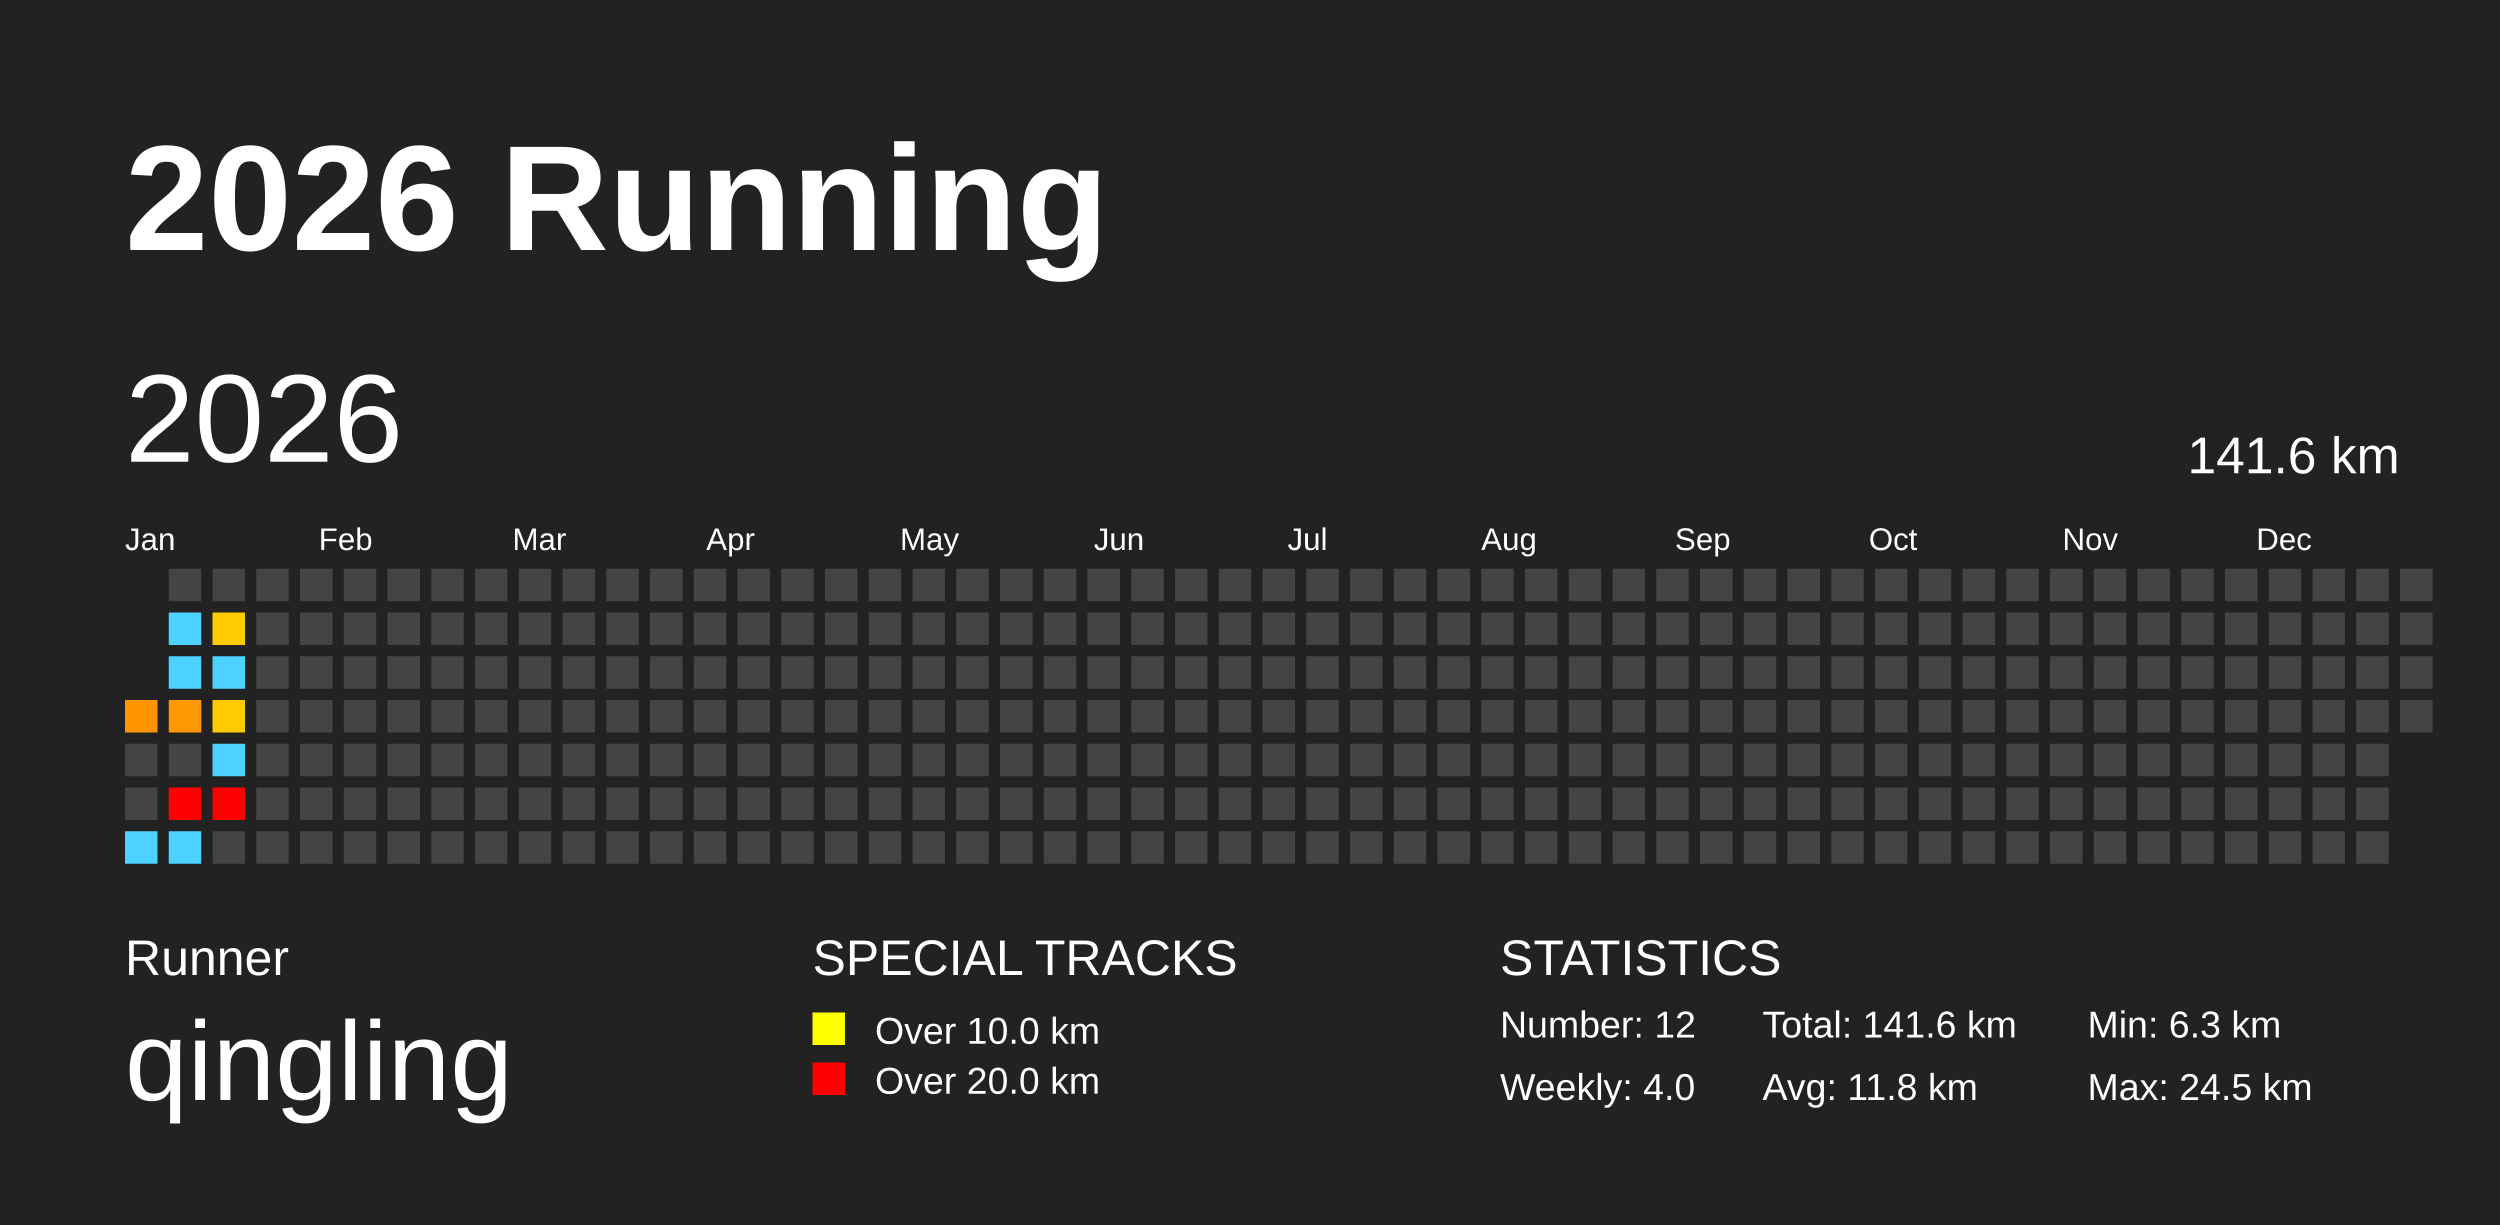
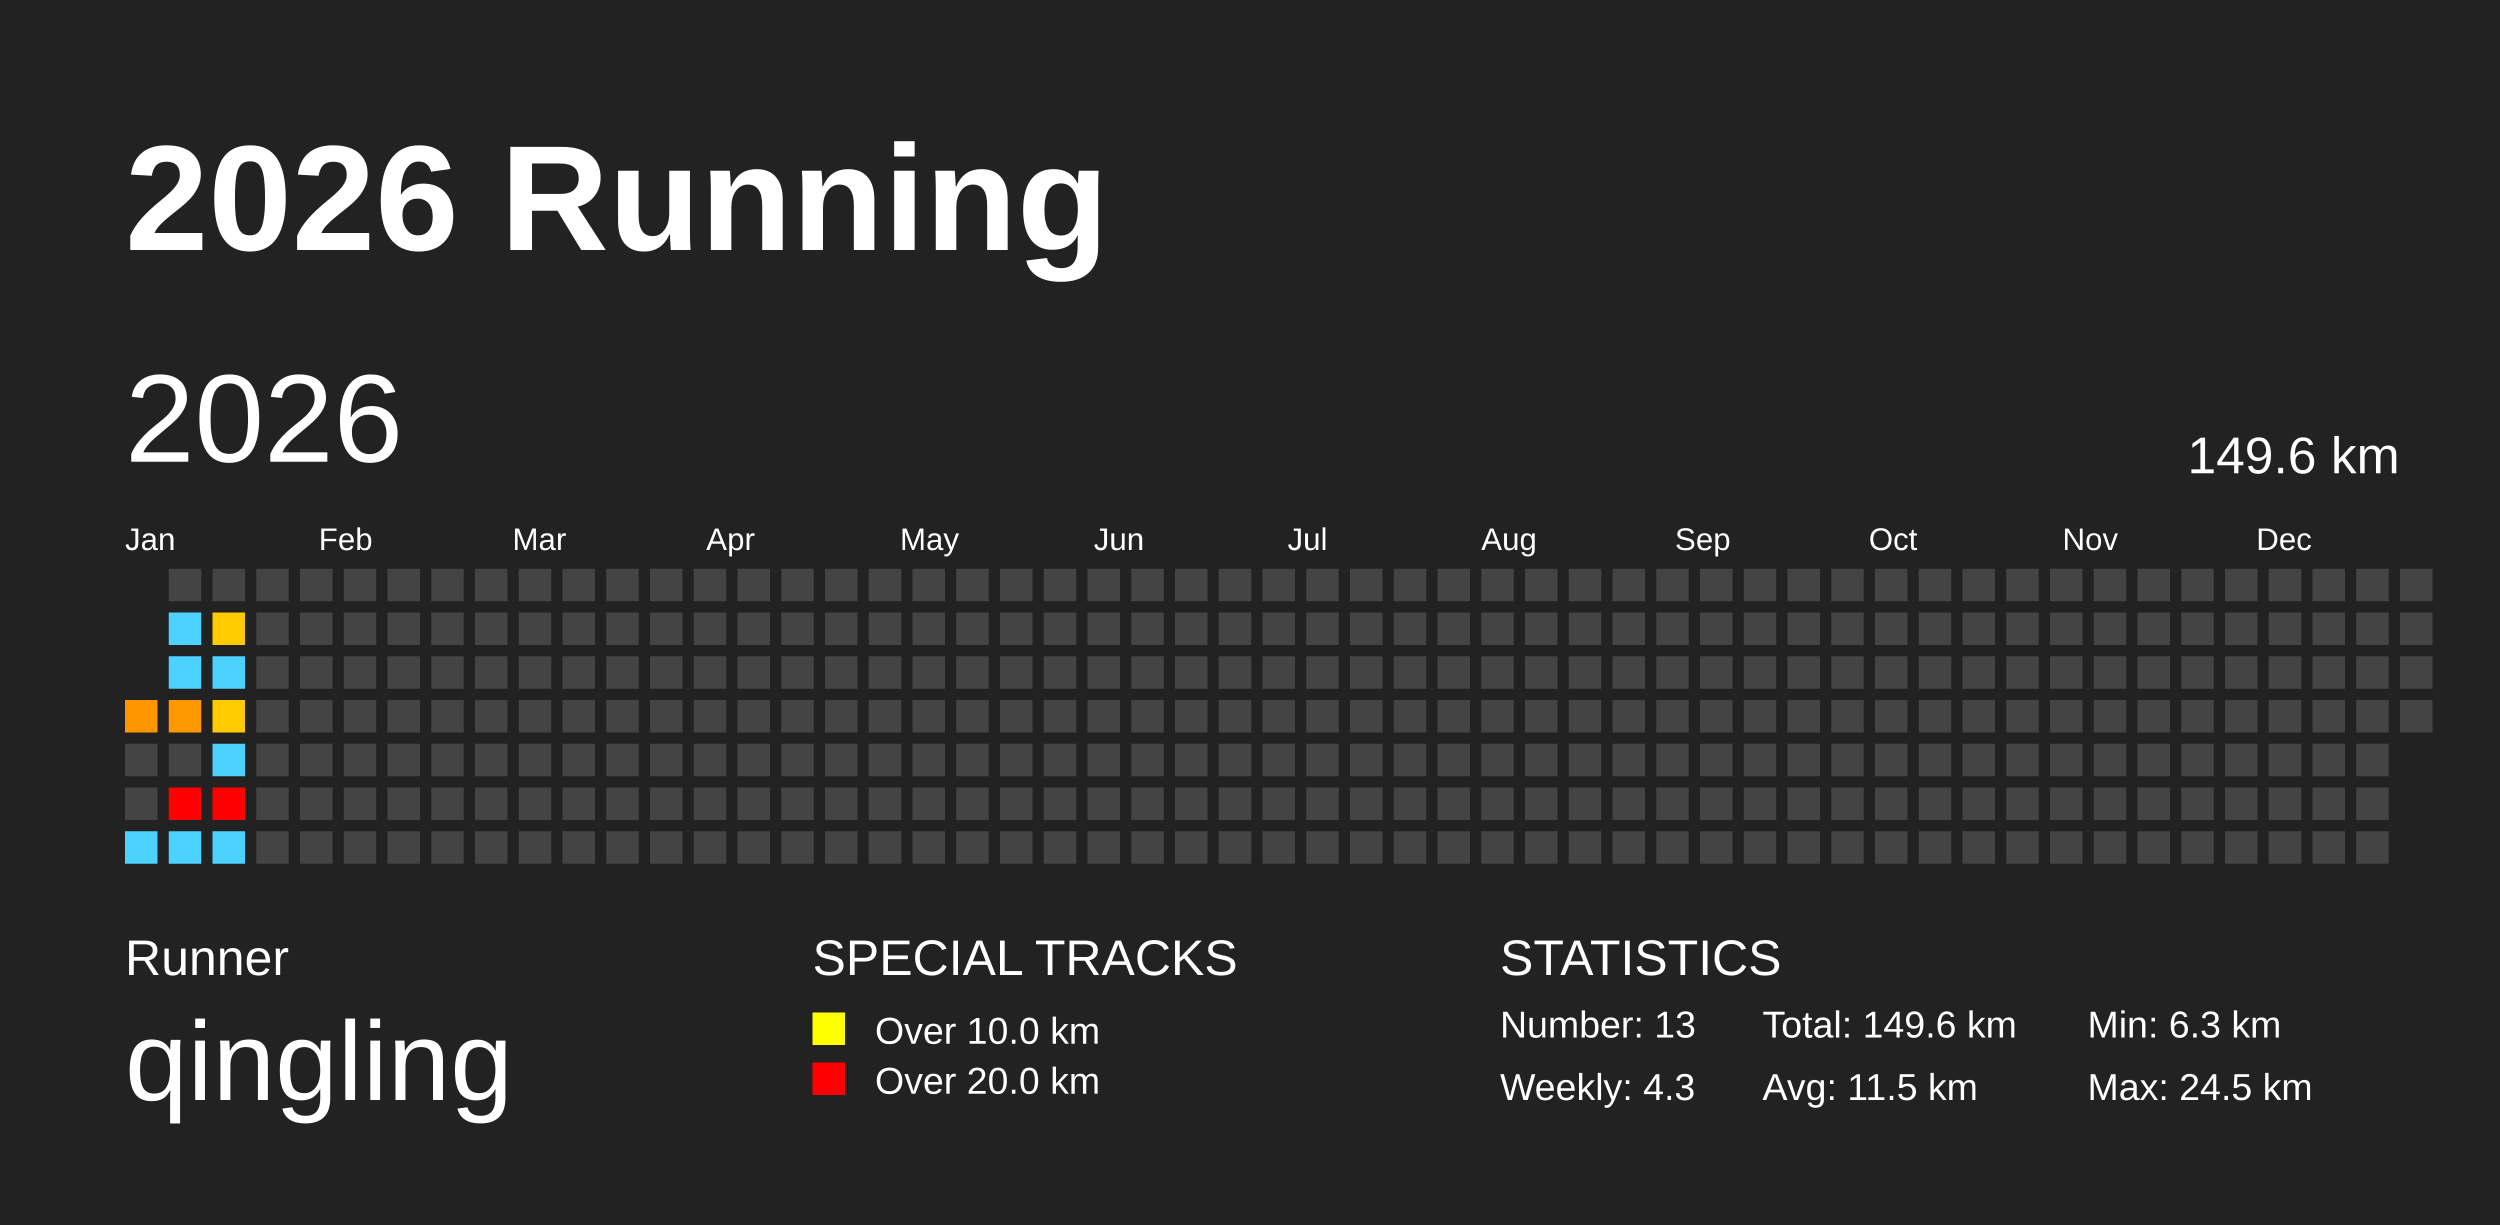
<svg xmlns="http://www.w3.org/2000/svg" baseProfile="full" height="98mm" version="1.1" viewBox="0,0,200,98" width="200mm">
  <defs />
  <rect fill="#222222" height="98" width="200" x="0" y="0" />
  <text fill="#FFFFFF" style="font-size:12px; font-family:Arial; font-weight:bold;" x="10" y="20">2026 Running</text>
  <text fill="#FFFFFF" style="font-size:4px; font-family:Arial" x="10" y="78">Runner</text>
  <text fill="#FFFFFF" style="font-size:9px; font-family:Arial" x="10" y="88">qingling</text>
  <text fill="#FFFFFF" style="font-size:4px; font-family:Arial" x="65" y="78">SPECIAL TRACKS</text>
  <rect fill="yellow" height="2.6" width="2.6" x="65" y="81" />
  <text fill="#FFFFFF" style="font-size:3px; font-family:Arial" x="70" y="83.5">Over 10.0 km</text>
  <rect fill="red" height="2.6" width="2.6" x="65" y="85" />
  <text fill="#FFFFFF" style="font-size:3px; font-family:Arial" x="70" y="87.5">Over 20.0 km</text>
  <text fill="#FFFFFF" style="font-size:4px; font-family:Arial" x="120" y="78">STATISTICS</text>
-   <text fill="#FFFFFF" style="font-size:3px; font-family:Arial" x="120" y="83">Number: 12</text>
-   <text fill="#FFFFFF" style="font-size:3px; font-family:Arial" x="120" y="88">Weekly: 4.0</text>
-   <text fill="#FFFFFF" style="font-size:3px; font-family:Arial" x="141" y="83">Total: 141.6 km</text>
-   <text fill="#FFFFFF" style="font-size:3px; font-family:Arial" x="141" y="88">Avg: 11.8 km</text>
+   <text fill="#FFFFFF" style="font-size:3px; font-family:Arial" x="120" y="83">Number: 13</text>
+   <text fill="#FFFFFF" style="font-size:3px; font-family:Arial" x="120" y="88">Weekly: 4.3</text>
+   <text fill="#FFFFFF" style="font-size:3px; font-family:Arial" x="141" y="83">Total: 149.6 km</text>
+   <text fill="#FFFFFF" style="font-size:3px; font-family:Arial" x="141" y="88">Avg: 11.5 km</text>
  <text fill="#FFFFFF" style="font-size:3px; font-family:Arial" x="167" y="83">Min: 6.3 km</text>
  <text fill="#FFFFFF" style="font-size:3px; font-family:Arial" x="167" y="88">Max: 24.5 km</text>
  <text dominant-baseline="hanging" fill="#FFFFFF" style="font-size:10.0px; font-family:Arial;" x="10" y="30">2026</text>
-   <text dominant-baseline="hanging" fill="#FFFFFF" style="font-size:4.125px; font-family:Arial;" x="175" y="35">141.6 km</text>
+   <text dominant-baseline="hanging" fill="#FFFFFF" style="font-size:4.125px; font-family:Arial;" x="175" y="35">149.6 km</text>
  <text fill="#FFFFFF" style="font-size:2.5px; font-family:Arial" x="10.0" y="44">Jan</text>
  <text fill="#FFFFFF" style="font-size:2.5px; font-family:Arial" x="25.5" y="44">Feb</text>
  <text fill="#FFFFFF" style="font-size:2.5px; font-family:Arial" x="41.0" y="44">Mar</text>
  <text fill="#FFFFFF" style="font-size:2.5px; font-family:Arial" x="56.5" y="44">Apr</text>
  <text fill="#FFFFFF" style="font-size:2.5px; font-family:Arial" x="72.0" y="44">May</text>
  <text fill="#FFFFFF" style="font-size:2.5px; font-family:Arial" x="87.5" y="44">Jun</text>
  <text fill="#FFFFFF" style="font-size:2.5px; font-family:Arial" x="103.0" y="44">Jul</text>
  <text fill="#FFFFFF" style="font-size:2.5px; font-family:Arial" x="118.5" y="44">Aug</text>
  <text fill="#FFFFFF" style="font-size:2.5px; font-family:Arial" x="134.0" y="44">Sep</text>
  <text fill="#FFFFFF" style="font-size:2.5px; font-family:Arial" x="149.5" y="44">Oct</text>
  <text fill="#FFFFFF" style="font-size:2.5px; font-family:Arial" x="165.0" y="44">Nov</text>
  <text fill="#FFFFFF" style="font-size:2.5px; font-family:Arial" x="180.5" y="44">Dec</text>
  <rect fill="#ff9500" height="2.6" width="2.6" x="10.0" y="56.0" />
  <rect fill="#444444" height="2.6" width="2.6" x="10.0" y="59.5" />
  <rect fill="#444444" height="2.6" width="2.6" x="10.0" y="63.0" />
  <rect fill="#4dd2ff" height="2.6" width="2.6" x="10.0" y="66.5" />
  <rect fill="#444444" height="2.6" width="2.6" x="13.5" y="45.5" />
  <rect fill="#4dd2ff" height="2.6" width="2.6" x="13.5" y="49.0" />
  <rect fill="#4dd2ff" height="2.6" width="2.6" x="13.5" y="52.5" />
  <rect fill="#ff9700" height="2.6" width="2.6" x="13.5" y="56.0" />
  <rect fill="#444444" height="2.6" width="2.6" x="13.5" y="59.5" />
  <rect fill="red" height="2.6" width="2.6" x="13.5" y="63.0" />
  <rect fill="#4dd2ff" height="2.6" width="2.6" x="13.5" y="66.5" />
  <rect fill="#444444" height="2.6" width="2.6" x="17.0" y="45.5" />
  <rect fill="#ffcb00" height="2.6" width="2.6" x="17.0" y="49.0" />
  <rect fill="#4dd2ff" height="2.6" width="2.6" x="17.0" y="52.5" />
  <rect fill="#ffcb00" height="2.6" width="2.6" x="17.0" y="56.0" />
  <rect fill="#4dd2ff" height="2.6" width="2.6" x="17.0" y="59.5" />
  <rect fill="red" height="2.6" width="2.6" x="17.0" y="63.0" />
-   <rect fill="#444444" height="2.6" width="2.6" x="17.0" y="66.5" />
+   <rect fill="#4dd2ff" height="2.6" width="2.6" x="17.0" y="66.5" />
  <rect fill="#444444" height="2.6" width="2.6" x="20.5" y="45.5" />
  <rect fill="#444444" height="2.6" width="2.6" x="20.5" y="49.0" />
  <rect fill="#444444" height="2.6" width="2.6" x="20.5" y="52.5" />
  <rect fill="#444444" height="2.6" width="2.6" x="20.5" y="56.0" />
  <rect fill="#444444" height="2.6" width="2.6" x="20.5" y="59.5" />
  <rect fill="#444444" height="2.6" width="2.6" x="20.5" y="63.0" />
  <rect fill="#444444" height="2.6" width="2.6" x="20.5" y="66.5" />
  <rect fill="#444444" height="2.6" width="2.6" x="24.0" y="45.5" />
  <rect fill="#444444" height="2.6" width="2.6" x="24.0" y="49.0" />
  <rect fill="#444444" height="2.6" width="2.6" x="24.0" y="52.5" />
  <rect fill="#444444" height="2.6" width="2.6" x="24.0" y="56.0" />
  <rect fill="#444444" height="2.6" width="2.6" x="24.0" y="59.5" />
  <rect fill="#444444" height="2.6" width="2.6" x="24.0" y="63.0" />
  <rect fill="#444444" height="2.6" width="2.6" x="24.0" y="66.5" />
  <rect fill="#444444" height="2.6" width="2.6" x="27.5" y="45.5" />
  <rect fill="#444444" height="2.6" width="2.6" x="27.5" y="49.0" />
  <rect fill="#444444" height="2.6" width="2.6" x="27.5" y="52.5" />
  <rect fill="#444444" height="2.6" width="2.6" x="27.5" y="56.0" />
  <rect fill="#444444" height="2.6" width="2.6" x="27.5" y="59.5" />
  <rect fill="#444444" height="2.6" width="2.6" x="27.5" y="63.0" />
  <rect fill="#444444" height="2.6" width="2.6" x="27.5" y="66.5" />
  <rect fill="#444444" height="2.6" width="2.6" x="31.0" y="45.5" />
  <rect fill="#444444" height="2.6" width="2.6" x="31.0" y="49.0" />
  <rect fill="#444444" height="2.6" width="2.6" x="31.0" y="52.5" />
  <rect fill="#444444" height="2.6" width="2.6" x="31.0" y="56.0" />
  <rect fill="#444444" height="2.6" width="2.6" x="31.0" y="59.5" />
  <rect fill="#444444" height="2.6" width="2.6" x="31.0" y="63.0" />
  <rect fill="#444444" height="2.6" width="2.6" x="31.0" y="66.5" />
  <rect fill="#444444" height="2.6" width="2.6" x="34.5" y="45.5" />
  <rect fill="#444444" height="2.6" width="2.6" x="34.5" y="49.0" />
  <rect fill="#444444" height="2.6" width="2.6" x="34.5" y="52.5" />
  <rect fill="#444444" height="2.6" width="2.6" x="34.5" y="56.0" />
  <rect fill="#444444" height="2.6" width="2.6" x="34.5" y="59.5" />
  <rect fill="#444444" height="2.6" width="2.6" x="34.5" y="63.0" />
  <rect fill="#444444" height="2.6" width="2.6" x="34.5" y="66.5" />
  <rect fill="#444444" height="2.6" width="2.6" x="38.0" y="45.5" />
  <rect fill="#444444" height="2.6" width="2.6" x="38.0" y="49.0" />
  <rect fill="#444444" height="2.6" width="2.6" x="38.0" y="52.5" />
  <rect fill="#444444" height="2.6" width="2.6" x="38.0" y="56.0" />
  <rect fill="#444444" height="2.6" width="2.6" x="38.0" y="59.5" />
  <rect fill="#444444" height="2.6" width="2.6" x="38.0" y="63.0" />
  <rect fill="#444444" height="2.6" width="2.6" x="38.0" y="66.5" />
  <rect fill="#444444" height="2.6" width="2.6" x="41.5" y="45.5" />
  <rect fill="#444444" height="2.6" width="2.6" x="41.5" y="49.0" />
  <rect fill="#444444" height="2.6" width="2.6" x="41.5" y="52.5" />
  <rect fill="#444444" height="2.6" width="2.6" x="41.5" y="56.0" />
  <rect fill="#444444" height="2.6" width="2.6" x="41.5" y="59.5" />
  <rect fill="#444444" height="2.6" width="2.6" x="41.5" y="63.0" />
  <rect fill="#444444" height="2.6" width="2.6" x="41.5" y="66.5" />
  <rect fill="#444444" height="2.6" width="2.6" x="45.0" y="45.5" />
  <rect fill="#444444" height="2.6" width="2.6" x="45.0" y="49.0" />
  <rect fill="#444444" height="2.6" width="2.6" x="45.0" y="52.5" />
  <rect fill="#444444" height="2.6" width="2.6" x="45.0" y="56.0" />
  <rect fill="#444444" height="2.6" width="2.6" x="45.0" y="59.5" />
  <rect fill="#444444" height="2.6" width="2.6" x="45.0" y="63.0" />
  <rect fill="#444444" height="2.6" width="2.6" x="45.0" y="66.5" />
  <rect fill="#444444" height="2.6" width="2.6" x="48.5" y="45.5" />
  <rect fill="#444444" height="2.6" width="2.6" x="48.5" y="49.0" />
  <rect fill="#444444" height="2.6" width="2.6" x="48.5" y="52.5" />
  <rect fill="#444444" height="2.6" width="2.6" x="48.5" y="56.0" />
  <rect fill="#444444" height="2.6" width="2.6" x="48.5" y="59.5" />
  <rect fill="#444444" height="2.6" width="2.6" x="48.5" y="63.0" />
  <rect fill="#444444" height="2.6" width="2.6" x="48.5" y="66.5" />
  <rect fill="#444444" height="2.6" width="2.6" x="52.0" y="45.5" />
  <rect fill="#444444" height="2.6" width="2.6" x="52.0" y="49.0" />
  <rect fill="#444444" height="2.6" width="2.6" x="52.0" y="52.5" />
  <rect fill="#444444" height="2.6" width="2.6" x="52.0" y="56.0" />
  <rect fill="#444444" height="2.6" width="2.6" x="52.0" y="59.5" />
  <rect fill="#444444" height="2.6" width="2.6" x="52.0" y="63.0" />
  <rect fill="#444444" height="2.6" width="2.6" x="52.0" y="66.5" />
  <rect fill="#444444" height="2.6" width="2.6" x="55.5" y="45.5" />
  <rect fill="#444444" height="2.6" width="2.6" x="55.5" y="49.0" />
  <rect fill="#444444" height="2.6" width="2.6" x="55.5" y="52.5" />
  <rect fill="#444444" height="2.6" width="2.6" x="55.5" y="56.0" />
  <rect fill="#444444" height="2.6" width="2.6" x="55.5" y="59.5" />
  <rect fill="#444444" height="2.6" width="2.6" x="55.5" y="63.0" />
  <rect fill="#444444" height="2.6" width="2.6" x="55.5" y="66.5" />
  <rect fill="#444444" height="2.6" width="2.6" x="59.0" y="45.5" />
  <rect fill="#444444" height="2.6" width="2.6" x="59.0" y="49.0" />
  <rect fill="#444444" height="2.6" width="2.6" x="59.0" y="52.5" />
  <rect fill="#444444" height="2.6" width="2.6" x="59.0" y="56.0" />
  <rect fill="#444444" height="2.6" width="2.6" x="59.0" y="59.5" />
  <rect fill="#444444" height="2.6" width="2.6" x="59.0" y="63.0" />
  <rect fill="#444444" height="2.6" width="2.6" x="59.0" y="66.5" />
  <rect fill="#444444" height="2.6" width="2.6" x="62.5" y="45.5" />
  <rect fill="#444444" height="2.6" width="2.6" x="62.5" y="49.0" />
  <rect fill="#444444" height="2.6" width="2.6" x="62.5" y="52.5" />
  <rect fill="#444444" height="2.6" width="2.6" x="62.5" y="56.0" />
  <rect fill="#444444" height="2.6" width="2.6" x="62.5" y="59.5" />
  <rect fill="#444444" height="2.6" width="2.6" x="62.5" y="63.0" />
  <rect fill="#444444" height="2.6" width="2.6" x="62.5" y="66.5" />
  <rect fill="#444444" height="2.6" width="2.6" x="66.0" y="45.5" />
  <rect fill="#444444" height="2.6" width="2.6" x="66.0" y="49.0" />
  <rect fill="#444444" height="2.6" width="2.6" x="66.0" y="52.5" />
  <rect fill="#444444" height="2.6" width="2.6" x="66.0" y="56.0" />
  <rect fill="#444444" height="2.6" width="2.6" x="66.0" y="59.5" />
  <rect fill="#444444" height="2.6" width="2.6" x="66.0" y="63.0" />
  <rect fill="#444444" height="2.6" width="2.6" x="66.0" y="66.5" />
  <rect fill="#444444" height="2.6" width="2.6" x="69.5" y="45.5" />
  <rect fill="#444444" height="2.6" width="2.6" x="69.5" y="49.0" />
  <rect fill="#444444" height="2.6" width="2.6" x="69.5" y="52.5" />
  <rect fill="#444444" height="2.6" width="2.6" x="69.5" y="56.0" />
  <rect fill="#444444" height="2.6" width="2.6" x="69.5" y="59.5" />
  <rect fill="#444444" height="2.6" width="2.6" x="69.5" y="63.0" />
  <rect fill="#444444" height="2.6" width="2.6" x="69.5" y="66.5" />
  <rect fill="#444444" height="2.6" width="2.6" x="73.0" y="45.5" />
  <rect fill="#444444" height="2.6" width="2.6" x="73.0" y="49.0" />
  <rect fill="#444444" height="2.6" width="2.6" x="73.0" y="52.5" />
  <rect fill="#444444" height="2.6" width="2.6" x="73.0" y="56.0" />
  <rect fill="#444444" height="2.6" width="2.6" x="73.0" y="59.5" />
  <rect fill="#444444" height="2.6" width="2.6" x="73.0" y="63.0" />
  <rect fill="#444444" height="2.6" width="2.6" x="73.0" y="66.5" />
  <rect fill="#444444" height="2.6" width="2.6" x="76.5" y="45.5" />
  <rect fill="#444444" height="2.6" width="2.6" x="76.5" y="49.0" />
  <rect fill="#444444" height="2.6" width="2.6" x="76.5" y="52.5" />
  <rect fill="#444444" height="2.6" width="2.6" x="76.5" y="56.0" />
  <rect fill="#444444" height="2.6" width="2.6" x="76.5" y="59.5" />
  <rect fill="#444444" height="2.6" width="2.6" x="76.5" y="63.0" />
  <rect fill="#444444" height="2.6" width="2.6" x="76.5" y="66.5" />
  <rect fill="#444444" height="2.6" width="2.6" x="80.0" y="45.5" />
  <rect fill="#444444" height="2.6" width="2.6" x="80.0" y="49.0" />
  <rect fill="#444444" height="2.6" width="2.6" x="80.0" y="52.5" />
  <rect fill="#444444" height="2.6" width="2.6" x="80.0" y="56.0" />
  <rect fill="#444444" height="2.6" width="2.6" x="80.0" y="59.5" />
  <rect fill="#444444" height="2.6" width="2.6" x="80.0" y="63.0" />
  <rect fill="#444444" height="2.6" width="2.6" x="80.0" y="66.5" />
  <rect fill="#444444" height="2.6" width="2.6" x="83.5" y="45.5" />
  <rect fill="#444444" height="2.6" width="2.6" x="83.5" y="49.0" />
  <rect fill="#444444" height="2.6" width="2.6" x="83.5" y="52.5" />
  <rect fill="#444444" height="2.6" width="2.6" x="83.5" y="56.0" />
  <rect fill="#444444" height="2.6" width="2.6" x="83.5" y="59.5" />
  <rect fill="#444444" height="2.6" width="2.6" x="83.5" y="63.0" />
  <rect fill="#444444" height="2.6" width="2.6" x="83.5" y="66.5" />
  <rect fill="#444444" height="2.6" width="2.6" x="87.0" y="45.5" />
  <rect fill="#444444" height="2.6" width="2.6" x="87.0" y="49.0" />
  <rect fill="#444444" height="2.6" width="2.6" x="87.0" y="52.5" />
  <rect fill="#444444" height="2.6" width="2.6" x="87.0" y="56.0" />
  <rect fill="#444444" height="2.6" width="2.6" x="87.0" y="59.5" />
  <rect fill="#444444" height="2.6" width="2.6" x="87.0" y="63.0" />
  <rect fill="#444444" height="2.6" width="2.6" x="87.0" y="66.5" />
  <rect fill="#444444" height="2.6" width="2.6" x="90.5" y="45.5" />
  <rect fill="#444444" height="2.6" width="2.6" x="90.5" y="49.0" />
  <rect fill="#444444" height="2.6" width="2.6" x="90.5" y="52.5" />
  <rect fill="#444444" height="2.6" width="2.6" x="90.5" y="56.0" />
  <rect fill="#444444" height="2.6" width="2.6" x="90.5" y="59.5" />
  <rect fill="#444444" height="2.6" width="2.6" x="90.5" y="63.0" />
  <rect fill="#444444" height="2.6" width="2.6" x="90.5" y="66.5" />
  <rect fill="#444444" height="2.6" width="2.6" x="94.0" y="45.5" />
  <rect fill="#444444" height="2.6" width="2.6" x="94.0" y="49.0" />
  <rect fill="#444444" height="2.6" width="2.6" x="94.0" y="52.5" />
  <rect fill="#444444" height="2.6" width="2.6" x="94.0" y="56.0" />
  <rect fill="#444444" height="2.6" width="2.6" x="94.0" y="59.5" />
  <rect fill="#444444" height="2.6" width="2.6" x="94.0" y="63.0" />
  <rect fill="#444444" height="2.6" width="2.6" x="94.0" y="66.5" />
  <rect fill="#444444" height="2.6" width="2.6" x="97.5" y="45.5" />
  <rect fill="#444444" height="2.6" width="2.6" x="97.5" y="49.0" />
  <rect fill="#444444" height="2.6" width="2.6" x="97.5" y="52.5" />
  <rect fill="#444444" height="2.6" width="2.6" x="97.5" y="56.0" />
  <rect fill="#444444" height="2.6" width="2.6" x="97.5" y="59.5" />
  <rect fill="#444444" height="2.6" width="2.6" x="97.5" y="63.0" />
  <rect fill="#444444" height="2.6" width="2.6" x="97.5" y="66.5" />
  <rect fill="#444444" height="2.6" width="2.6" x="101.0" y="45.5" />
  <rect fill="#444444" height="2.6" width="2.6" x="101.0" y="49.0" />
  <rect fill="#444444" height="2.6" width="2.6" x="101.0" y="52.5" />
  <rect fill="#444444" height="2.6" width="2.6" x="101.0" y="56.0" />
  <rect fill="#444444" height="2.6" width="2.6" x="101.0" y="59.5" />
  <rect fill="#444444" height="2.6" width="2.6" x="101.0" y="63.0" />
  <rect fill="#444444" height="2.6" width="2.6" x="101.0" y="66.5" />
  <rect fill="#444444" height="2.6" width="2.6" x="104.5" y="45.5" />
  <rect fill="#444444" height="2.6" width="2.6" x="104.5" y="49.0" />
  <rect fill="#444444" height="2.6" width="2.6" x="104.5" y="52.5" />
  <rect fill="#444444" height="2.6" width="2.6" x="104.5" y="56.0" />
  <rect fill="#444444" height="2.6" width="2.6" x="104.5" y="59.5" />
  <rect fill="#444444" height="2.6" width="2.6" x="104.5" y="63.0" />
  <rect fill="#444444" height="2.6" width="2.6" x="104.5" y="66.5" />
  <rect fill="#444444" height="2.6" width="2.6" x="108.0" y="45.5" />
  <rect fill="#444444" height="2.6" width="2.6" x="108.0" y="49.0" />
  <rect fill="#444444" height="2.6" width="2.6" x="108.0" y="52.5" />
  <rect fill="#444444" height="2.6" width="2.6" x="108.0" y="56.0" />
  <rect fill="#444444" height="2.6" width="2.6" x="108.0" y="59.5" />
  <rect fill="#444444" height="2.6" width="2.6" x="108.0" y="63.0" />
  <rect fill="#444444" height="2.6" width="2.6" x="108.0" y="66.5" />
  <rect fill="#444444" height="2.6" width="2.6" x="111.5" y="45.5" />
  <rect fill="#444444" height="2.6" width="2.6" x="111.5" y="49.0" />
  <rect fill="#444444" height="2.6" width="2.6" x="111.5" y="52.5" />
  <rect fill="#444444" height="2.6" width="2.6" x="111.5" y="56.0" />
  <rect fill="#444444" height="2.6" width="2.6" x="111.5" y="59.5" />
  <rect fill="#444444" height="2.6" width="2.6" x="111.5" y="63.0" />
  <rect fill="#444444" height="2.6" width="2.6" x="111.5" y="66.5" />
  <rect fill="#444444" height="2.6" width="2.6" x="115.0" y="45.5" />
  <rect fill="#444444" height="2.6" width="2.6" x="115.0" y="49.0" />
  <rect fill="#444444" height="2.6" width="2.6" x="115.0" y="52.5" />
  <rect fill="#444444" height="2.6" width="2.6" x="115.0" y="56.0" />
  <rect fill="#444444" height="2.6" width="2.6" x="115.0" y="59.5" />
  <rect fill="#444444" height="2.6" width="2.6" x="115.0" y="63.0" />
  <rect fill="#444444" height="2.6" width="2.6" x="115.0" y="66.5" />
  <rect fill="#444444" height="2.6" width="2.6" x="118.5" y="45.5" />
  <rect fill="#444444" height="2.6" width="2.6" x="118.5" y="49.0" />
  <rect fill="#444444" height="2.6" width="2.6" x="118.5" y="52.5" />
  <rect fill="#444444" height="2.6" width="2.6" x="118.5" y="56.0" />
  <rect fill="#444444" height="2.6" width="2.6" x="118.5" y="59.5" />
  <rect fill="#444444" height="2.6" width="2.6" x="118.5" y="63.0" />
  <rect fill="#444444" height="2.6" width="2.6" x="118.5" y="66.5" />
  <rect fill="#444444" height="2.6" width="2.6" x="122.0" y="45.5" />
  <rect fill="#444444" height="2.6" width="2.6" x="122.0" y="49.0" />
  <rect fill="#444444" height="2.6" width="2.6" x="122.0" y="52.5" />
  <rect fill="#444444" height="2.6" width="2.6" x="122.0" y="56.0" />
  <rect fill="#444444" height="2.6" width="2.6" x="122.0" y="59.5" />
  <rect fill="#444444" height="2.6" width="2.6" x="122.0" y="63.0" />
  <rect fill="#444444" height="2.6" width="2.6" x="122.0" y="66.5" />
  <rect fill="#444444" height="2.6" width="2.6" x="125.5" y="45.5" />
  <rect fill="#444444" height="2.6" width="2.6" x="125.5" y="49.0" />
  <rect fill="#444444" height="2.6" width="2.6" x="125.5" y="52.5" />
  <rect fill="#444444" height="2.6" width="2.6" x="125.5" y="56.0" />
  <rect fill="#444444" height="2.6" width="2.6" x="125.5" y="59.5" />
  <rect fill="#444444" height="2.6" width="2.6" x="125.5" y="63.0" />
  <rect fill="#444444" height="2.6" width="2.6" x="125.5" y="66.5" />
  <rect fill="#444444" height="2.6" width="2.6" x="129.0" y="45.5" />
  <rect fill="#444444" height="2.6" width="2.6" x="129.0" y="49.0" />
  <rect fill="#444444" height="2.6" width="2.6" x="129.0" y="52.5" />
  <rect fill="#444444" height="2.6" width="2.6" x="129.0" y="56.0" />
  <rect fill="#444444" height="2.6" width="2.6" x="129.0" y="59.5" />
  <rect fill="#444444" height="2.6" width="2.6" x="129.0" y="63.0" />
  <rect fill="#444444" height="2.6" width="2.6" x="129.0" y="66.5" />
  <rect fill="#444444" height="2.6" width="2.6" x="132.5" y="45.5" />
  <rect fill="#444444" height="2.6" width="2.6" x="132.5" y="49.0" />
  <rect fill="#444444" height="2.6" width="2.6" x="132.5" y="52.5" />
  <rect fill="#444444" height="2.6" width="2.6" x="132.5" y="56.0" />
  <rect fill="#444444" height="2.6" width="2.6" x="132.5" y="59.5" />
  <rect fill="#444444" height="2.6" width="2.6" x="132.5" y="63.0" />
  <rect fill="#444444" height="2.6" width="2.6" x="132.5" y="66.5" />
  <rect fill="#444444" height="2.6" width="2.6" x="136.0" y="45.5" />
  <rect fill="#444444" height="2.6" width="2.6" x="136.0" y="49.0" />
  <rect fill="#444444" height="2.6" width="2.6" x="136.0" y="52.5" />
  <rect fill="#444444" height="2.6" width="2.6" x="136.0" y="56.0" />
  <rect fill="#444444" height="2.6" width="2.6" x="136.0" y="59.5" />
  <rect fill="#444444" height="2.6" width="2.6" x="136.0" y="63.0" />
  <rect fill="#444444" height="2.6" width="2.6" x="136.0" y="66.5" />
  <rect fill="#444444" height="2.6" width="2.6" x="139.5" y="45.5" />
  <rect fill="#444444" height="2.6" width="2.6" x="139.5" y="49.0" />
  <rect fill="#444444" height="2.6" width="2.6" x="139.5" y="52.5" />
  <rect fill="#444444" height="2.6" width="2.6" x="139.5" y="56.0" />
  <rect fill="#444444" height="2.6" width="2.6" x="139.5" y="59.5" />
  <rect fill="#444444" height="2.6" width="2.6" x="139.5" y="63.0" />
  <rect fill="#444444" height="2.6" width="2.6" x="139.5" y="66.5" />
  <rect fill="#444444" height="2.6" width="2.6" x="143.0" y="45.5" />
  <rect fill="#444444" height="2.6" width="2.6" x="143.0" y="49.0" />
  <rect fill="#444444" height="2.6" width="2.6" x="143.0" y="52.5" />
  <rect fill="#444444" height="2.6" width="2.6" x="143.0" y="56.0" />
  <rect fill="#444444" height="2.6" width="2.6" x="143.0" y="59.5" />
  <rect fill="#444444" height="2.6" width="2.6" x="143.0" y="63.0" />
  <rect fill="#444444" height="2.6" width="2.6" x="143.0" y="66.5" />
  <rect fill="#444444" height="2.6" width="2.6" x="146.5" y="45.5" />
  <rect fill="#444444" height="2.6" width="2.6" x="146.5" y="49.0" />
  <rect fill="#444444" height="2.6" width="2.6" x="146.5" y="52.5" />
  <rect fill="#444444" height="2.6" width="2.6" x="146.5" y="56.0" />
  <rect fill="#444444" height="2.6" width="2.6" x="146.5" y="59.5" />
  <rect fill="#444444" height="2.6" width="2.6" x="146.5" y="63.0" />
  <rect fill="#444444" height="2.6" width="2.6" x="146.5" y="66.5" />
  <rect fill="#444444" height="2.6" width="2.6" x="150.0" y="45.5" />
  <rect fill="#444444" height="2.6" width="2.6" x="150.0" y="49.0" />
  <rect fill="#444444" height="2.6" width="2.6" x="150.0" y="52.5" />
  <rect fill="#444444" height="2.6" width="2.6" x="150.0" y="56.0" />
  <rect fill="#444444" height="2.6" width="2.6" x="150.0" y="59.5" />
  <rect fill="#444444" height="2.6" width="2.6" x="150.0" y="63.0" />
  <rect fill="#444444" height="2.6" width="2.6" x="150.0" y="66.5" />
  <rect fill="#444444" height="2.6" width="2.6" x="153.5" y="45.5" />
  <rect fill="#444444" height="2.6" width="2.6" x="153.5" y="49.0" />
  <rect fill="#444444" height="2.6" width="2.6" x="153.5" y="52.5" />
  <rect fill="#444444" height="2.6" width="2.6" x="153.5" y="56.0" />
  <rect fill="#444444" height="2.6" width="2.6" x="153.5" y="59.5" />
  <rect fill="#444444" height="2.6" width="2.6" x="153.5" y="63.0" />
  <rect fill="#444444" height="2.6" width="2.6" x="153.5" y="66.5" />
  <rect fill="#444444" height="2.6" width="2.6" x="157.0" y="45.5" />
  <rect fill="#444444" height="2.6" width="2.6" x="157.0" y="49.0" />
  <rect fill="#444444" height="2.6" width="2.6" x="157.0" y="52.5" />
  <rect fill="#444444" height="2.6" width="2.6" x="157.0" y="56.0" />
  <rect fill="#444444" height="2.6" width="2.6" x="157.0" y="59.5" />
  <rect fill="#444444" height="2.6" width="2.6" x="157.0" y="63.0" />
  <rect fill="#444444" height="2.6" width="2.6" x="157.0" y="66.5" />
  <rect fill="#444444" height="2.6" width="2.6" x="160.5" y="45.5" />
  <rect fill="#444444" height="2.6" width="2.6" x="160.5" y="49.0" />
  <rect fill="#444444" height="2.6" width="2.6" x="160.5" y="52.5" />
  <rect fill="#444444" height="2.6" width="2.6" x="160.5" y="56.0" />
  <rect fill="#444444" height="2.6" width="2.6" x="160.5" y="59.5" />
  <rect fill="#444444" height="2.6" width="2.6" x="160.5" y="63.0" />
  <rect fill="#444444" height="2.6" width="2.6" x="160.5" y="66.5" />
  <rect fill="#444444" height="2.6" width="2.6" x="164.0" y="45.5" />
  <rect fill="#444444" height="2.6" width="2.6" x="164.0" y="49.0" />
  <rect fill="#444444" height="2.6" width="2.6" x="164.0" y="52.5" />
  <rect fill="#444444" height="2.6" width="2.6" x="164.0" y="56.0" />
  <rect fill="#444444" height="2.6" width="2.6" x="164.0" y="59.5" />
  <rect fill="#444444" height="2.6" width="2.6" x="164.0" y="63.0" />
  <rect fill="#444444" height="2.6" width="2.6" x="164.0" y="66.5" />
  <rect fill="#444444" height="2.6" width="2.6" x="167.5" y="45.5" />
  <rect fill="#444444" height="2.6" width="2.6" x="167.5" y="49.0" />
  <rect fill="#444444" height="2.6" width="2.6" x="167.5" y="52.5" />
  <rect fill="#444444" height="2.6" width="2.6" x="167.5" y="56.0" />
  <rect fill="#444444" height="2.6" width="2.6" x="167.5" y="59.5" />
  <rect fill="#444444" height="2.6" width="2.6" x="167.5" y="63.0" />
  <rect fill="#444444" height="2.6" width="2.6" x="167.5" y="66.5" />
  <rect fill="#444444" height="2.6" width="2.6" x="171.0" y="45.5" />
  <rect fill="#444444" height="2.6" width="2.6" x="171.0" y="49.0" />
  <rect fill="#444444" height="2.6" width="2.6" x="171.0" y="52.5" />
  <rect fill="#444444" height="2.6" width="2.6" x="171.0" y="56.0" />
  <rect fill="#444444" height="2.6" width="2.6" x="171.0" y="59.5" />
  <rect fill="#444444" height="2.6" width="2.6" x="171.0" y="63.0" />
  <rect fill="#444444" height="2.6" width="2.6" x="171.0" y="66.5" />
  <rect fill="#444444" height="2.6" width="2.6" x="174.5" y="45.5" />
  <rect fill="#444444" height="2.6" width="2.6" x="174.5" y="49.0" />
  <rect fill="#444444" height="2.6" width="2.6" x="174.5" y="52.5" />
  <rect fill="#444444" height="2.6" width="2.6" x="174.5" y="56.0" />
  <rect fill="#444444" height="2.6" width="2.6" x="174.5" y="59.5" />
  <rect fill="#444444" height="2.6" width="2.6" x="174.5" y="63.0" />
  <rect fill="#444444" height="2.6" width="2.6" x="174.5" y="66.5" />
  <rect fill="#444444" height="2.6" width="2.6" x="178.0" y="45.5" />
  <rect fill="#444444" height="2.6" width="2.6" x="178.0" y="49.0" />
  <rect fill="#444444" height="2.6" width="2.6" x="178.0" y="52.5" />
  <rect fill="#444444" height="2.6" width="2.6" x="178.0" y="56.0" />
  <rect fill="#444444" height="2.6" width="2.6" x="178.0" y="59.5" />
  <rect fill="#444444" height="2.6" width="2.6" x="178.0" y="63.0" />
  <rect fill="#444444" height="2.6" width="2.6" x="178.0" y="66.5" />
  <rect fill="#444444" height="2.6" width="2.6" x="181.5" y="45.5" />
  <rect fill="#444444" height="2.6" width="2.6" x="181.5" y="49.0" />
  <rect fill="#444444" height="2.6" width="2.6" x="181.5" y="52.5" />
  <rect fill="#444444" height="2.6" width="2.6" x="181.5" y="56.0" />
  <rect fill="#444444" height="2.6" width="2.6" x="181.5" y="59.5" />
  <rect fill="#444444" height="2.6" width="2.6" x="181.5" y="63.0" />
  <rect fill="#444444" height="2.6" width="2.6" x="181.5" y="66.5" />
  <rect fill="#444444" height="2.6" width="2.6" x="185.0" y="45.5" />
  <rect fill="#444444" height="2.6" width="2.6" x="185.0" y="49.0" />
  <rect fill="#444444" height="2.6" width="2.6" x="185.0" y="52.5" />
  <rect fill="#444444" height="2.6" width="2.6" x="185.0" y="56.0" />
  <rect fill="#444444" height="2.6" width="2.6" x="185.0" y="59.5" />
  <rect fill="#444444" height="2.6" width="2.6" x="185.0" y="63.0" />
  <rect fill="#444444" height="2.6" width="2.6" x="185.0" y="66.5" />
  <rect fill="#444444" height="2.6" width="2.6" x="188.5" y="45.5" />
  <rect fill="#444444" height="2.6" width="2.6" x="188.5" y="49.0" />
  <rect fill="#444444" height="2.6" width="2.6" x="188.5" y="52.5" />
  <rect fill="#444444" height="2.6" width="2.6" x="188.5" y="56.0" />
  <rect fill="#444444" height="2.6" width="2.6" x="188.5" y="59.5" />
  <rect fill="#444444" height="2.6" width="2.6" x="188.5" y="63.0" />
  <rect fill="#444444" height="2.6" width="2.6" x="188.5" y="66.5" />
  <rect fill="#444444" height="2.6" width="2.6" x="192.0" y="45.5" />
  <rect fill="#444444" height="2.6" width="2.6" x="192.0" y="49.0" />
  <rect fill="#444444" height="2.6" width="2.6" x="192.0" y="52.5" />
  <rect fill="#444444" height="2.6" width="2.6" x="192.0" y="56.0" />
</svg>
